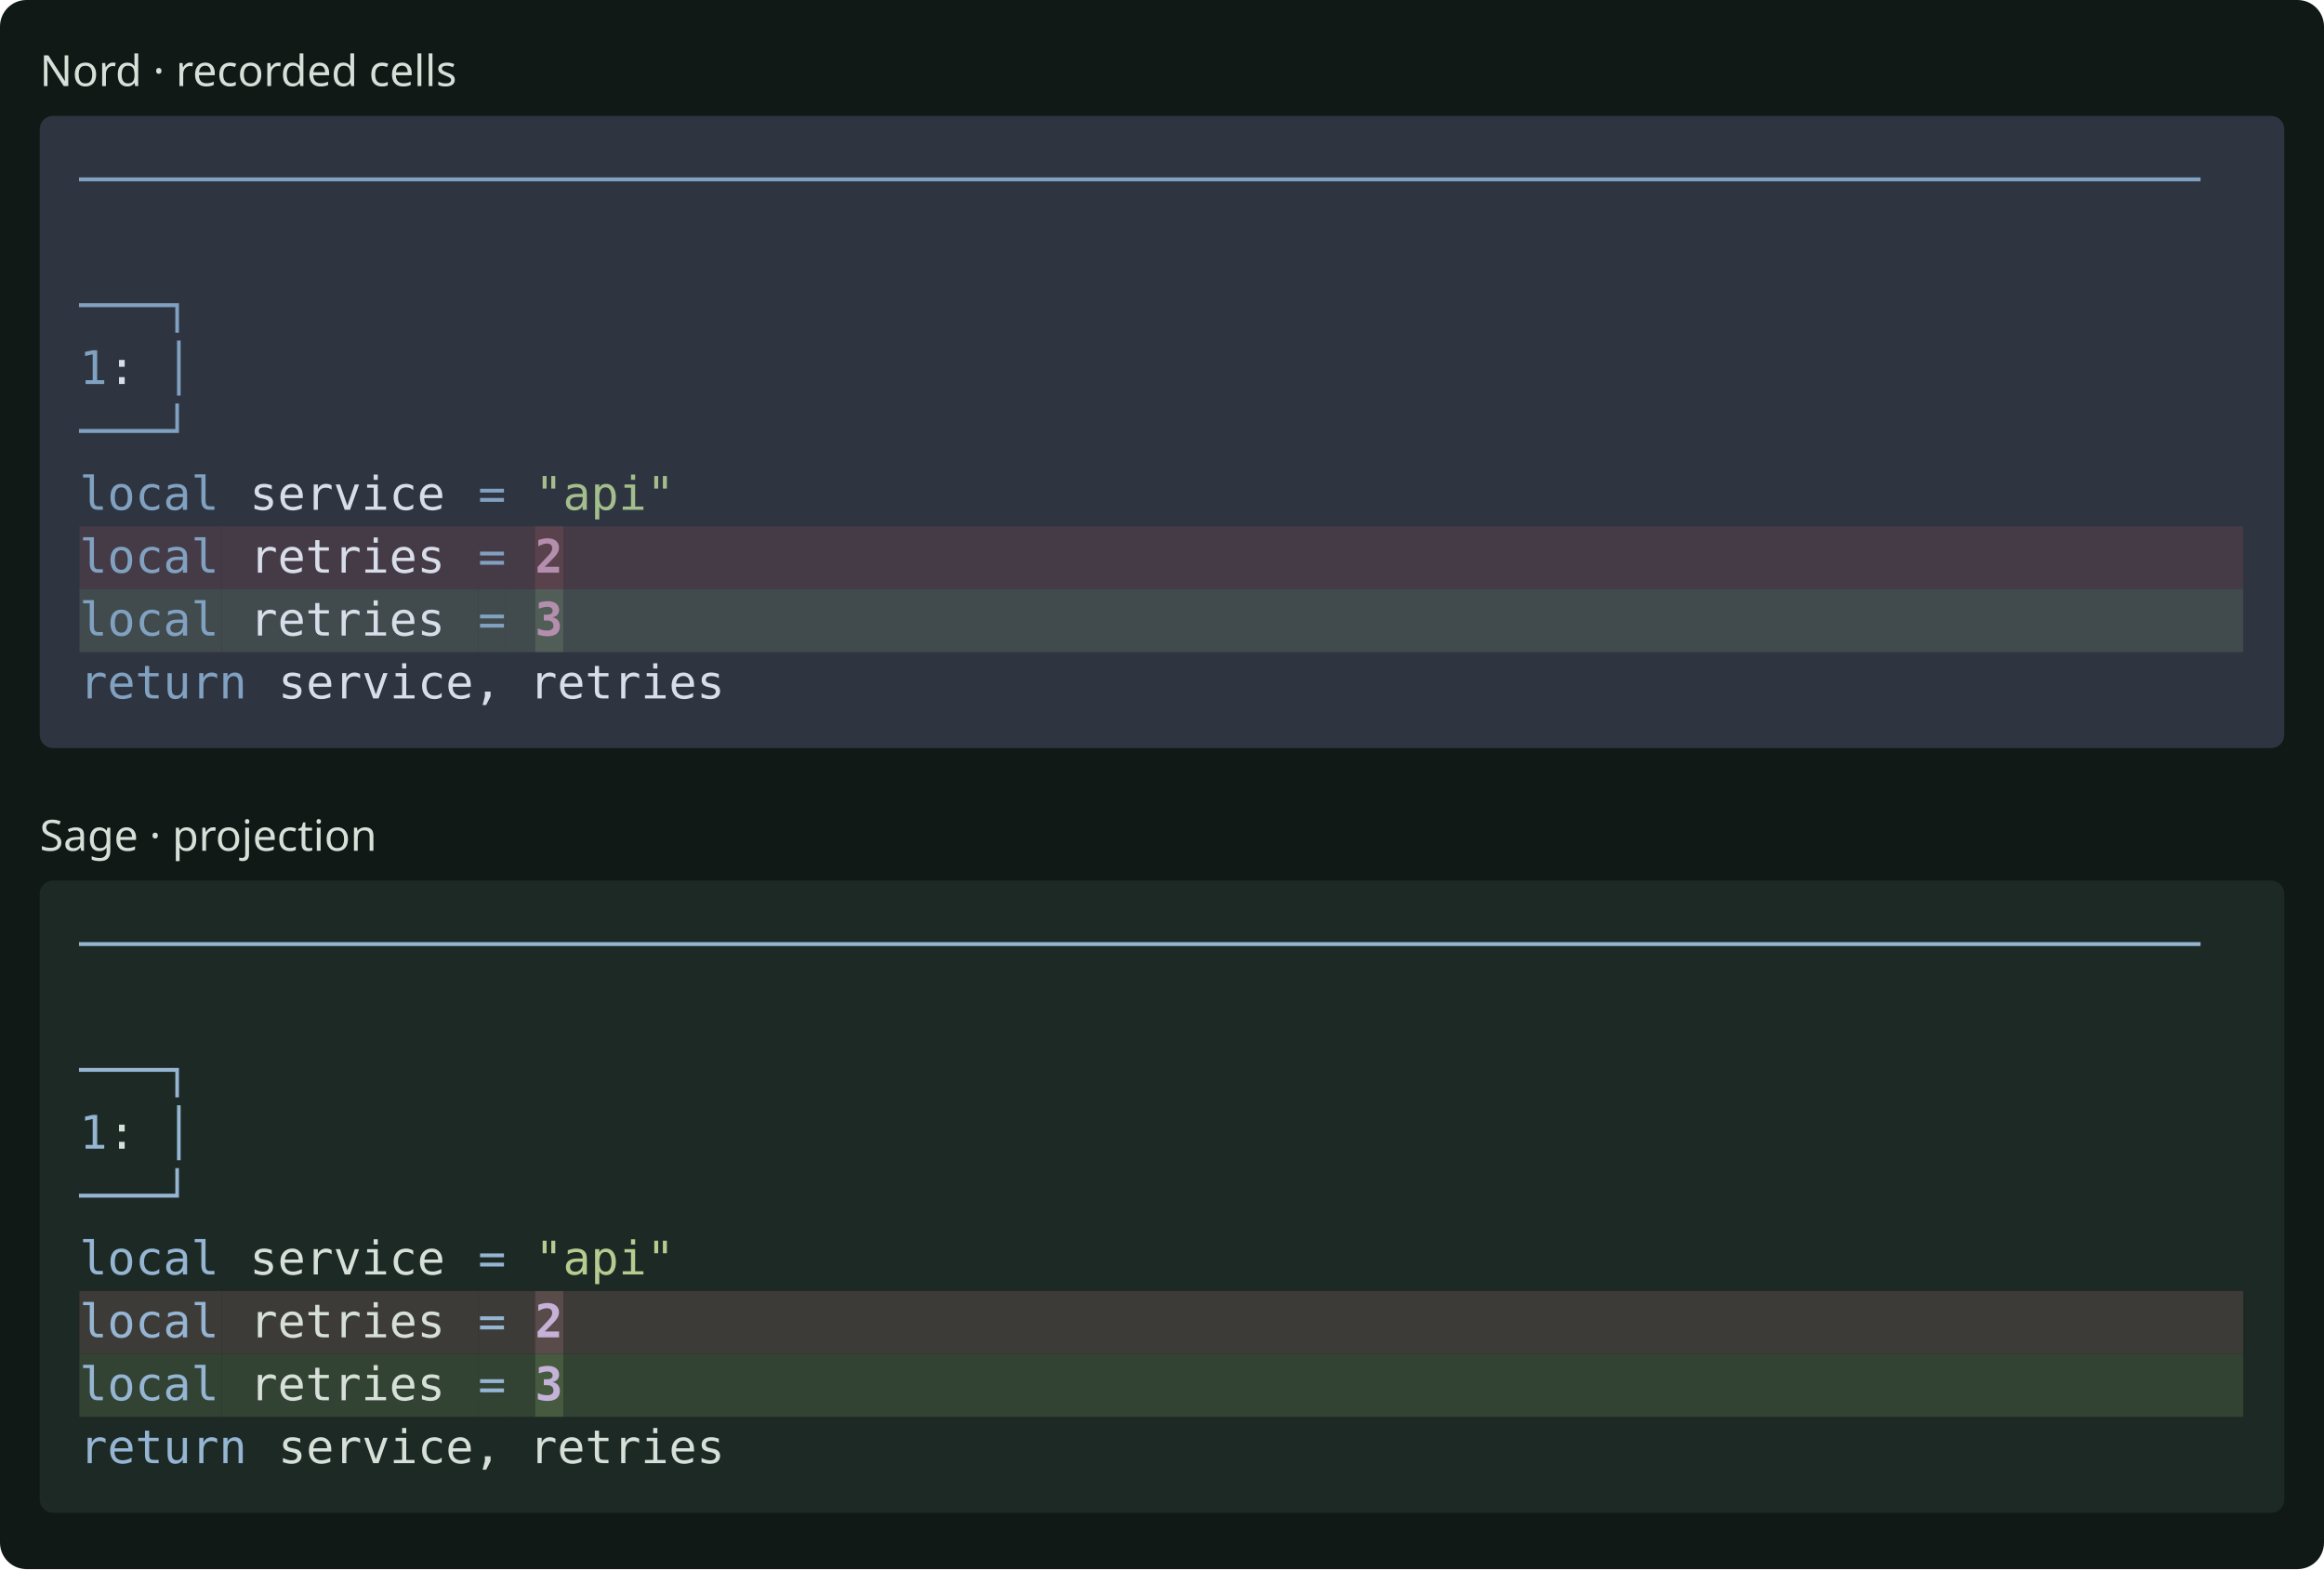
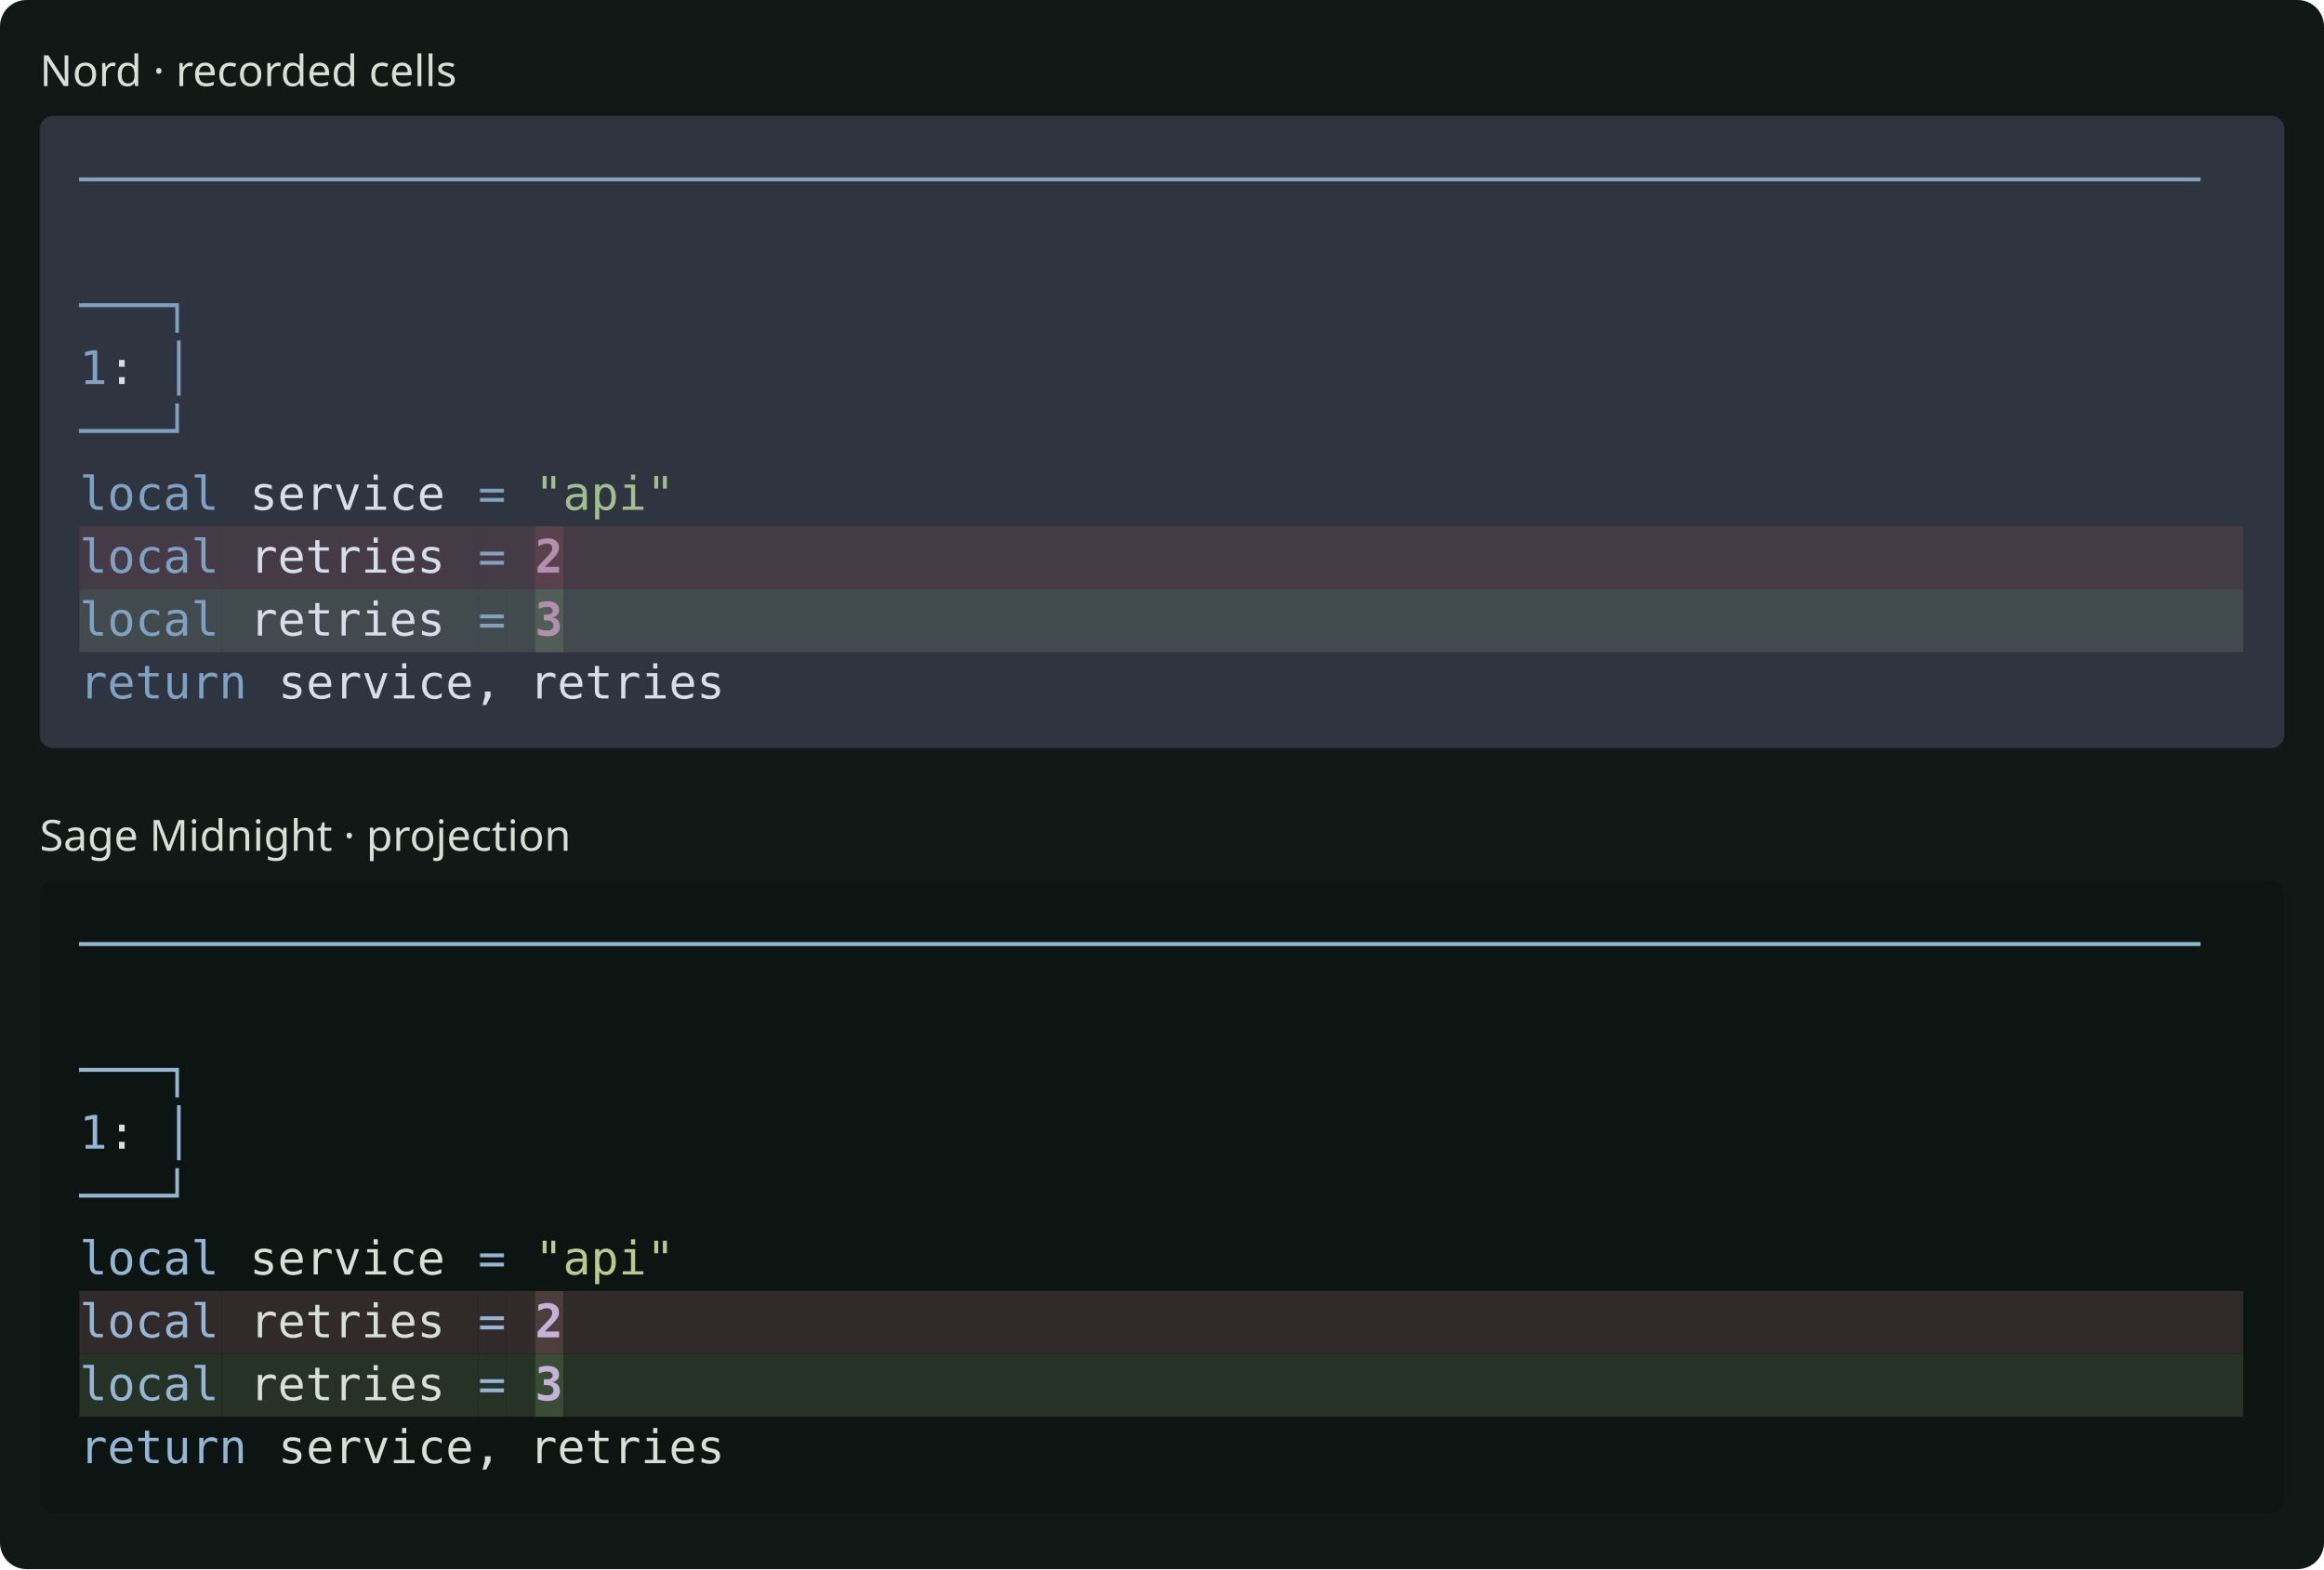
<svg xmlns="http://www.w3.org/2000/svg" width="702" height="474" viewBox="0 0 702 474" role="img" aria-label="Nord and projected Sage: delta">
  <rect width="100%" height="100%" rx="8" fill="#101916" />
  <g font-family="monospace" font-size="14" xml:space="preserve">
    <text x="12" y="26" fill="#D7DFD9" font-family="system-ui,sans-serif" font-size="13">Nord · recorded cells</text>
    <rect x="12" y="35" width="678" height="191" rx="4" fill="#2E3440" />
    <text x="24.0" y="59" fill="#81A1C1" font-weight="normal" textLength="653.6" lengthAdjust="spacingAndGlyphs">────────────────────────────────────────────────────────────────────────────</text>
    <text x="24.0" y="97" fill="#81A1C1" font-weight="normal" textLength="34.4" lengthAdjust="spacingAndGlyphs">───┐</text>
    <text x="24.0" y="116" fill="#81A1C1" font-weight="normal" textLength="8.6" lengthAdjust="spacingAndGlyphs">1</text>
    <text x="32.6" y="116" fill="#D8DEE9" font-weight="normal" textLength="17.2" lengthAdjust="spacingAndGlyphs">: </text>
    <text x="49.8" y="116" fill="#81A1C1" font-weight="normal" textLength="8.6" lengthAdjust="spacingAndGlyphs">│</text>
    <text x="24.0" y="135" fill="#81A1C1" font-weight="normal" textLength="34.4" lengthAdjust="spacingAndGlyphs">───┘</text>
    <text x="24.0" y="154" fill="#81a1c1" font-weight="normal" textLength="43.0" lengthAdjust="spacingAndGlyphs">local</text>
    <text x="67.0" y="154" fill="#d8dee9" font-weight="normal" textLength="77.4" lengthAdjust="spacingAndGlyphs"> service </text>
    <text x="144.4" y="154" fill="#81a1c1" font-weight="normal" textLength="8.6" lengthAdjust="spacingAndGlyphs">=</text>
    <text x="161.6" y="154" fill="#a3be8c" font-weight="normal" textLength="43.0" lengthAdjust="spacingAndGlyphs">"api"</text>
    <rect x="24.0" y="159" width="43.0" height="19" fill="#453b47" />
    <text x="24.0" y="173" fill="#81a1c1" font-weight="normal" textLength="43.0" lengthAdjust="spacingAndGlyphs">local</text>
    <rect x="67.0" y="159" width="77.4" height="19" fill="#453b47" />
    <text x="67.0" y="173" fill="#d8dee9" font-weight="normal" textLength="77.4" lengthAdjust="spacingAndGlyphs"> retries </text>
    <rect x="144.4" y="159" width="8.6" height="19" fill="#453b47" />
    <text x="144.4" y="173" fill="#81a1c1" font-weight="normal" textLength="8.6" lengthAdjust="spacingAndGlyphs">=</text>
    <rect x="153.0" y="159" width="8.6" height="19" fill="#453b47" />
    <rect x="161.6" y="159" width="8.6" height="19" fill="#5a424d" />
    <text x="161.6" y="173" fill="#b48ead" font-weight="bold" textLength="8.6" lengthAdjust="spacingAndGlyphs">2</text>
    <rect x="170.2" y="159" width="507.4" height="19" fill="#453b47" />
    <rect x="24.0" y="178" width="43.0" height="19" fill="#414a4c" />
    <text x="24.0" y="192" fill="#81a1c1" font-weight="normal" textLength="43.0" lengthAdjust="spacingAndGlyphs">local</text>
    <rect x="67.0" y="178" width="77.4" height="19" fill="#414a4c" />
    <text x="67.0" y="192" fill="#d8dee9" font-weight="normal" textLength="77.4" lengthAdjust="spacingAndGlyphs"> retries </text>
    <rect x="144.4" y="178" width="8.6" height="19" fill="#414a4c" />
    <text x="144.4" y="192" fill="#81a1c1" font-weight="normal" textLength="8.6" lengthAdjust="spacingAndGlyphs">=</text>
    <rect x="153.0" y="178" width="8.6" height="19" fill="#414a4c" />
    <rect x="161.6" y="178" width="8.6" height="19" fill="#515d57" />
    <text x="161.6" y="192" fill="#b48ead" font-weight="bold" textLength="8.6" lengthAdjust="spacingAndGlyphs">3</text>
    <rect x="170.2" y="178" width="507.4" height="19" fill="#414a4c" />
    <text x="24.0" y="211" fill="#81a1c1" font-weight="normal" textLength="51.6" lengthAdjust="spacingAndGlyphs">return</text>
    <text x="75.6" y="211" fill="#d8dee9" font-weight="normal" textLength="146.2" lengthAdjust="spacingAndGlyphs"> service, retries</text>
-     <text x="12" y="257" fill="#D7DFD9" font-family="system-ui,sans-serif" font-size="13">Sage · projection</text>
-     <rect x="12" y="266" width="678" height="191" rx="4" fill="#1D2924" />
+     <text x="12" y="257" fill="#D7DFD9" font-family="system-ui,sans-serif" font-size="13">Sage Midnight · projection</text>
+     <rect x="12" y="266" width="678" height="191" rx="4" fill="#0D1513" />
    <text x="24.0" y="290" fill="#95B5D3" font-weight="normal" textLength="653.6" lengthAdjust="spacingAndGlyphs">────────────────────────────────────────────────────────────────────────────</text>
    <text x="24.0" y="328" fill="#95B5D3" font-weight="normal" textLength="34.4" lengthAdjust="spacingAndGlyphs">───┐</text>
    <text x="24.0" y="347" fill="#95B5D3" font-weight="normal" textLength="8.6" lengthAdjust="spacingAndGlyphs">1</text>
    <text x="32.6" y="347" fill="#D7DFD9" font-weight="normal" textLength="17.2" lengthAdjust="spacingAndGlyphs">: </text>
    <text x="49.8" y="347" fill="#95B5D3" font-weight="normal" textLength="8.6" lengthAdjust="spacingAndGlyphs">│</text>
    <text x="24.0" y="366" fill="#95B5D3" font-weight="normal" textLength="34.4" lengthAdjust="spacingAndGlyphs">───┘</text>
    <text x="24.0" y="385" fill="#95B5D3" font-weight="normal" textLength="43.0" lengthAdjust="spacingAndGlyphs">local</text>
    <text x="67.0" y="385" fill="#D7DFD9" font-weight="normal" textLength="77.4" lengthAdjust="spacingAndGlyphs"> service </text>
    <text x="144.4" y="385" fill="#95B5D3" font-weight="normal" textLength="8.6" lengthAdjust="spacingAndGlyphs">=</text>
    <text x="161.6" y="385" fill="#B7CB91" font-weight="normal" textLength="43.0" lengthAdjust="spacingAndGlyphs">"api"</text>
-     <rect x="24.0" y="390" width="43.0" height="19" fill="#3d3b38" />
+     <rect x="24.0" y="390" width="43.0" height="19" fill="#302a2a" />
    <text x="24.0" y="404" fill="#95B5D3" font-weight="normal" textLength="43.0" lengthAdjust="spacingAndGlyphs">local</text>
-     <rect x="67.0" y="390" width="77.4" height="19" fill="#3d3b38" />
+     <rect x="67.0" y="390" width="77.4" height="19" fill="#302a2a" />
    <text x="67.0" y="404" fill="#D7DFD9" font-weight="normal" textLength="77.4" lengthAdjust="spacingAndGlyphs"> retries </text>
-     <rect x="144.4" y="390" width="8.6" height="19" fill="#3d3b38" />
+     <rect x="144.4" y="390" width="8.6" height="19" fill="#302a2a" />
    <text x="144.4" y="404" fill="#95B5D3" font-weight="normal" textLength="8.6" lengthAdjust="spacingAndGlyphs">=</text>
-     <rect x="153.0" y="390" width="8.6" height="19" fill="#3d3b38" />
-     <rect x="161.6" y="390" width="8.6" height="19" fill="#594b49" />
+     <rect x="153.0" y="390" width="8.6" height="19" fill="#302a2a" />
+     <rect x="161.6" y="390" width="8.6" height="19" fill="#4e3d3d" />
    <text x="161.6" y="404" fill="#C4B2D9" font-weight="bold" textLength="8.6" lengthAdjust="spacingAndGlyphs">2</text>
-     <rect x="170.2" y="390" width="507.4" height="19" fill="#3d3b38" />
-     <rect x="24.0" y="409" width="43.0" height="19" fill="#334333" />
+     <rect x="170.2" y="390" width="507.4" height="19" fill="#302a2a" />
+     <rect x="24.0" y="409" width="43.0" height="19" fill="#253225" />
    <text x="24.0" y="423" fill="#95B5D3" font-weight="normal" textLength="43.0" lengthAdjust="spacingAndGlyphs">local</text>
-     <rect x="67.0" y="409" width="77.4" height="19" fill="#334333" />
+     <rect x="67.0" y="409" width="77.4" height="19" fill="#253225" />
    <text x="67.0" y="423" fill="#D7DFD9" font-weight="normal" textLength="77.4" lengthAdjust="spacingAndGlyphs"> retries </text>
-     <rect x="144.4" y="409" width="8.6" height="19" fill="#334333" />
+     <rect x="144.4" y="409" width="8.6" height="19" fill="#253225" />
    <text x="144.4" y="423" fill="#95B5D3" font-weight="normal" textLength="8.6" lengthAdjust="spacingAndGlyphs">=</text>
-     <rect x="153.0" y="409" width="8.6" height="19" fill="#334333" />
-     <rect x="161.6" y="409" width="8.6" height="19" fill="#465a40" />
+     <rect x="153.0" y="409" width="8.6" height="19" fill="#253225" />
+     <rect x="161.6" y="409" width="8.6" height="19" fill="#3b4c34" />
    <text x="161.6" y="423" fill="#C4B2D9" font-weight="bold" textLength="8.6" lengthAdjust="spacingAndGlyphs">3</text>
-     <rect x="170.2" y="409" width="507.4" height="19" fill="#334333" />
+     <rect x="170.2" y="409" width="507.4" height="19" fill="#253225" />
    <text x="24.0" y="442" fill="#95B5D3" font-weight="normal" textLength="51.6" lengthAdjust="spacingAndGlyphs">return</text>
    <text x="75.6" y="442" fill="#D7DFD9" font-weight="normal" textLength="146.2" lengthAdjust="spacingAndGlyphs"> service, retries</text>
  </g>
</svg>
